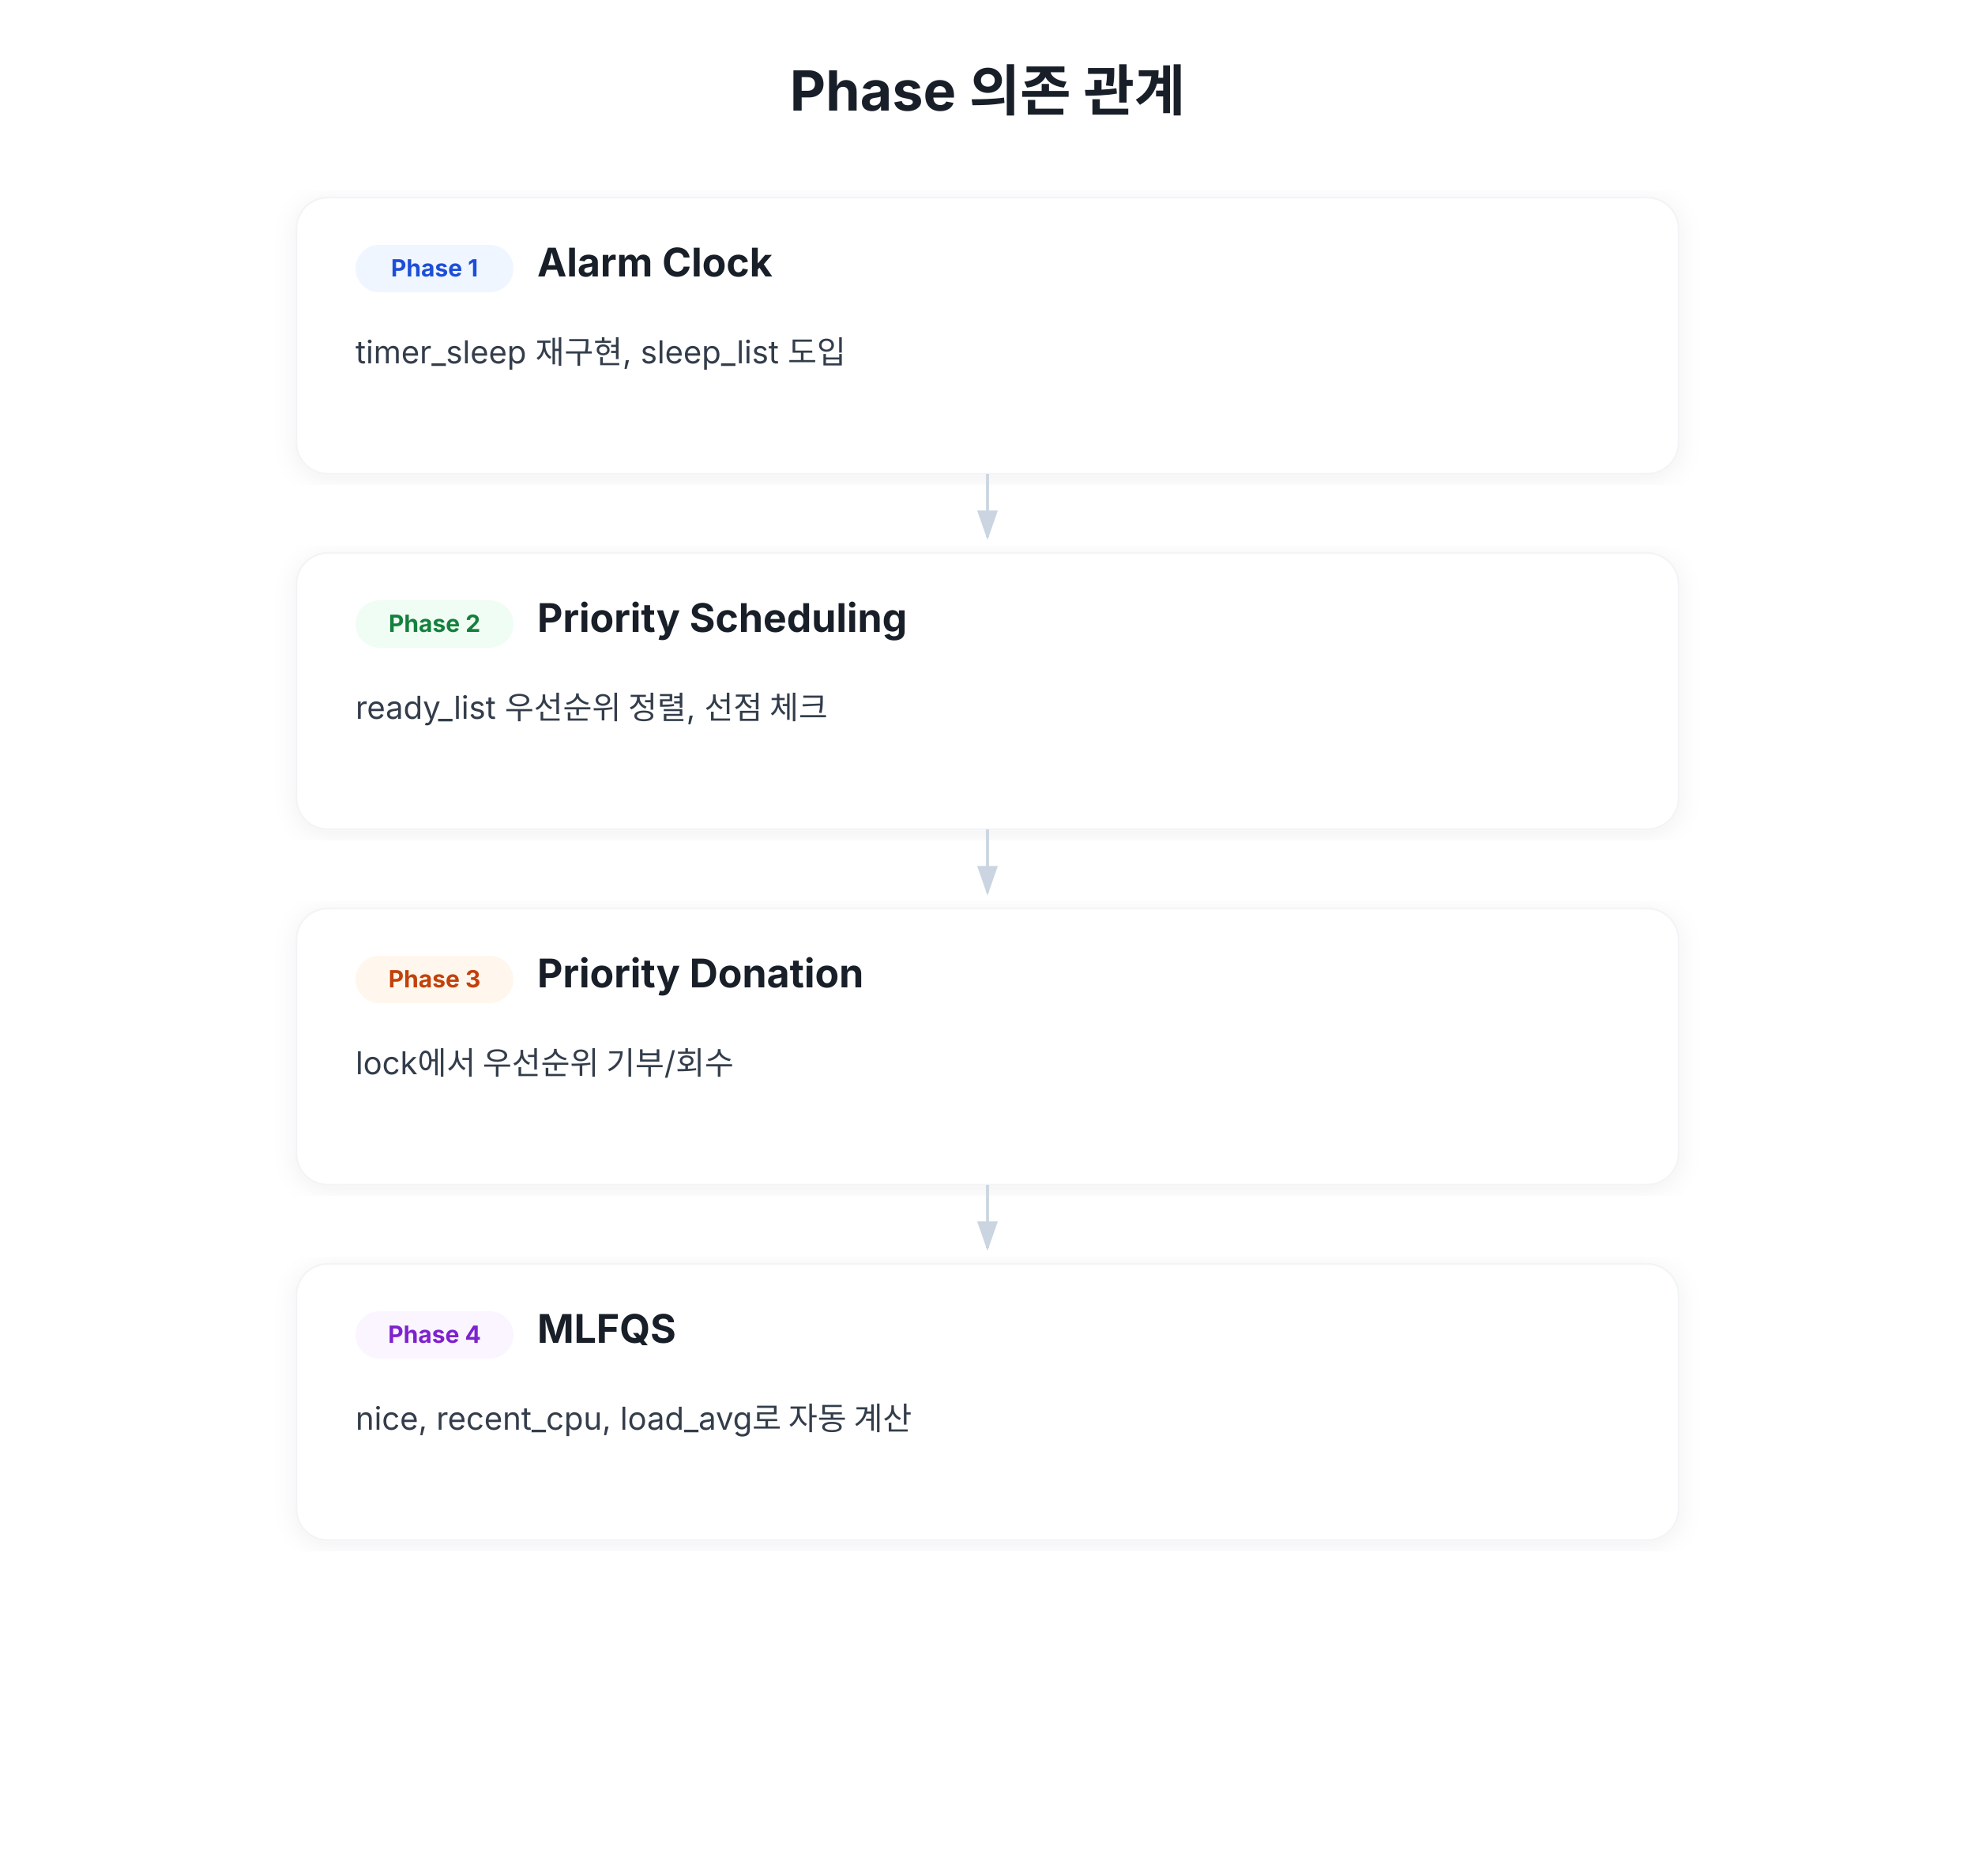
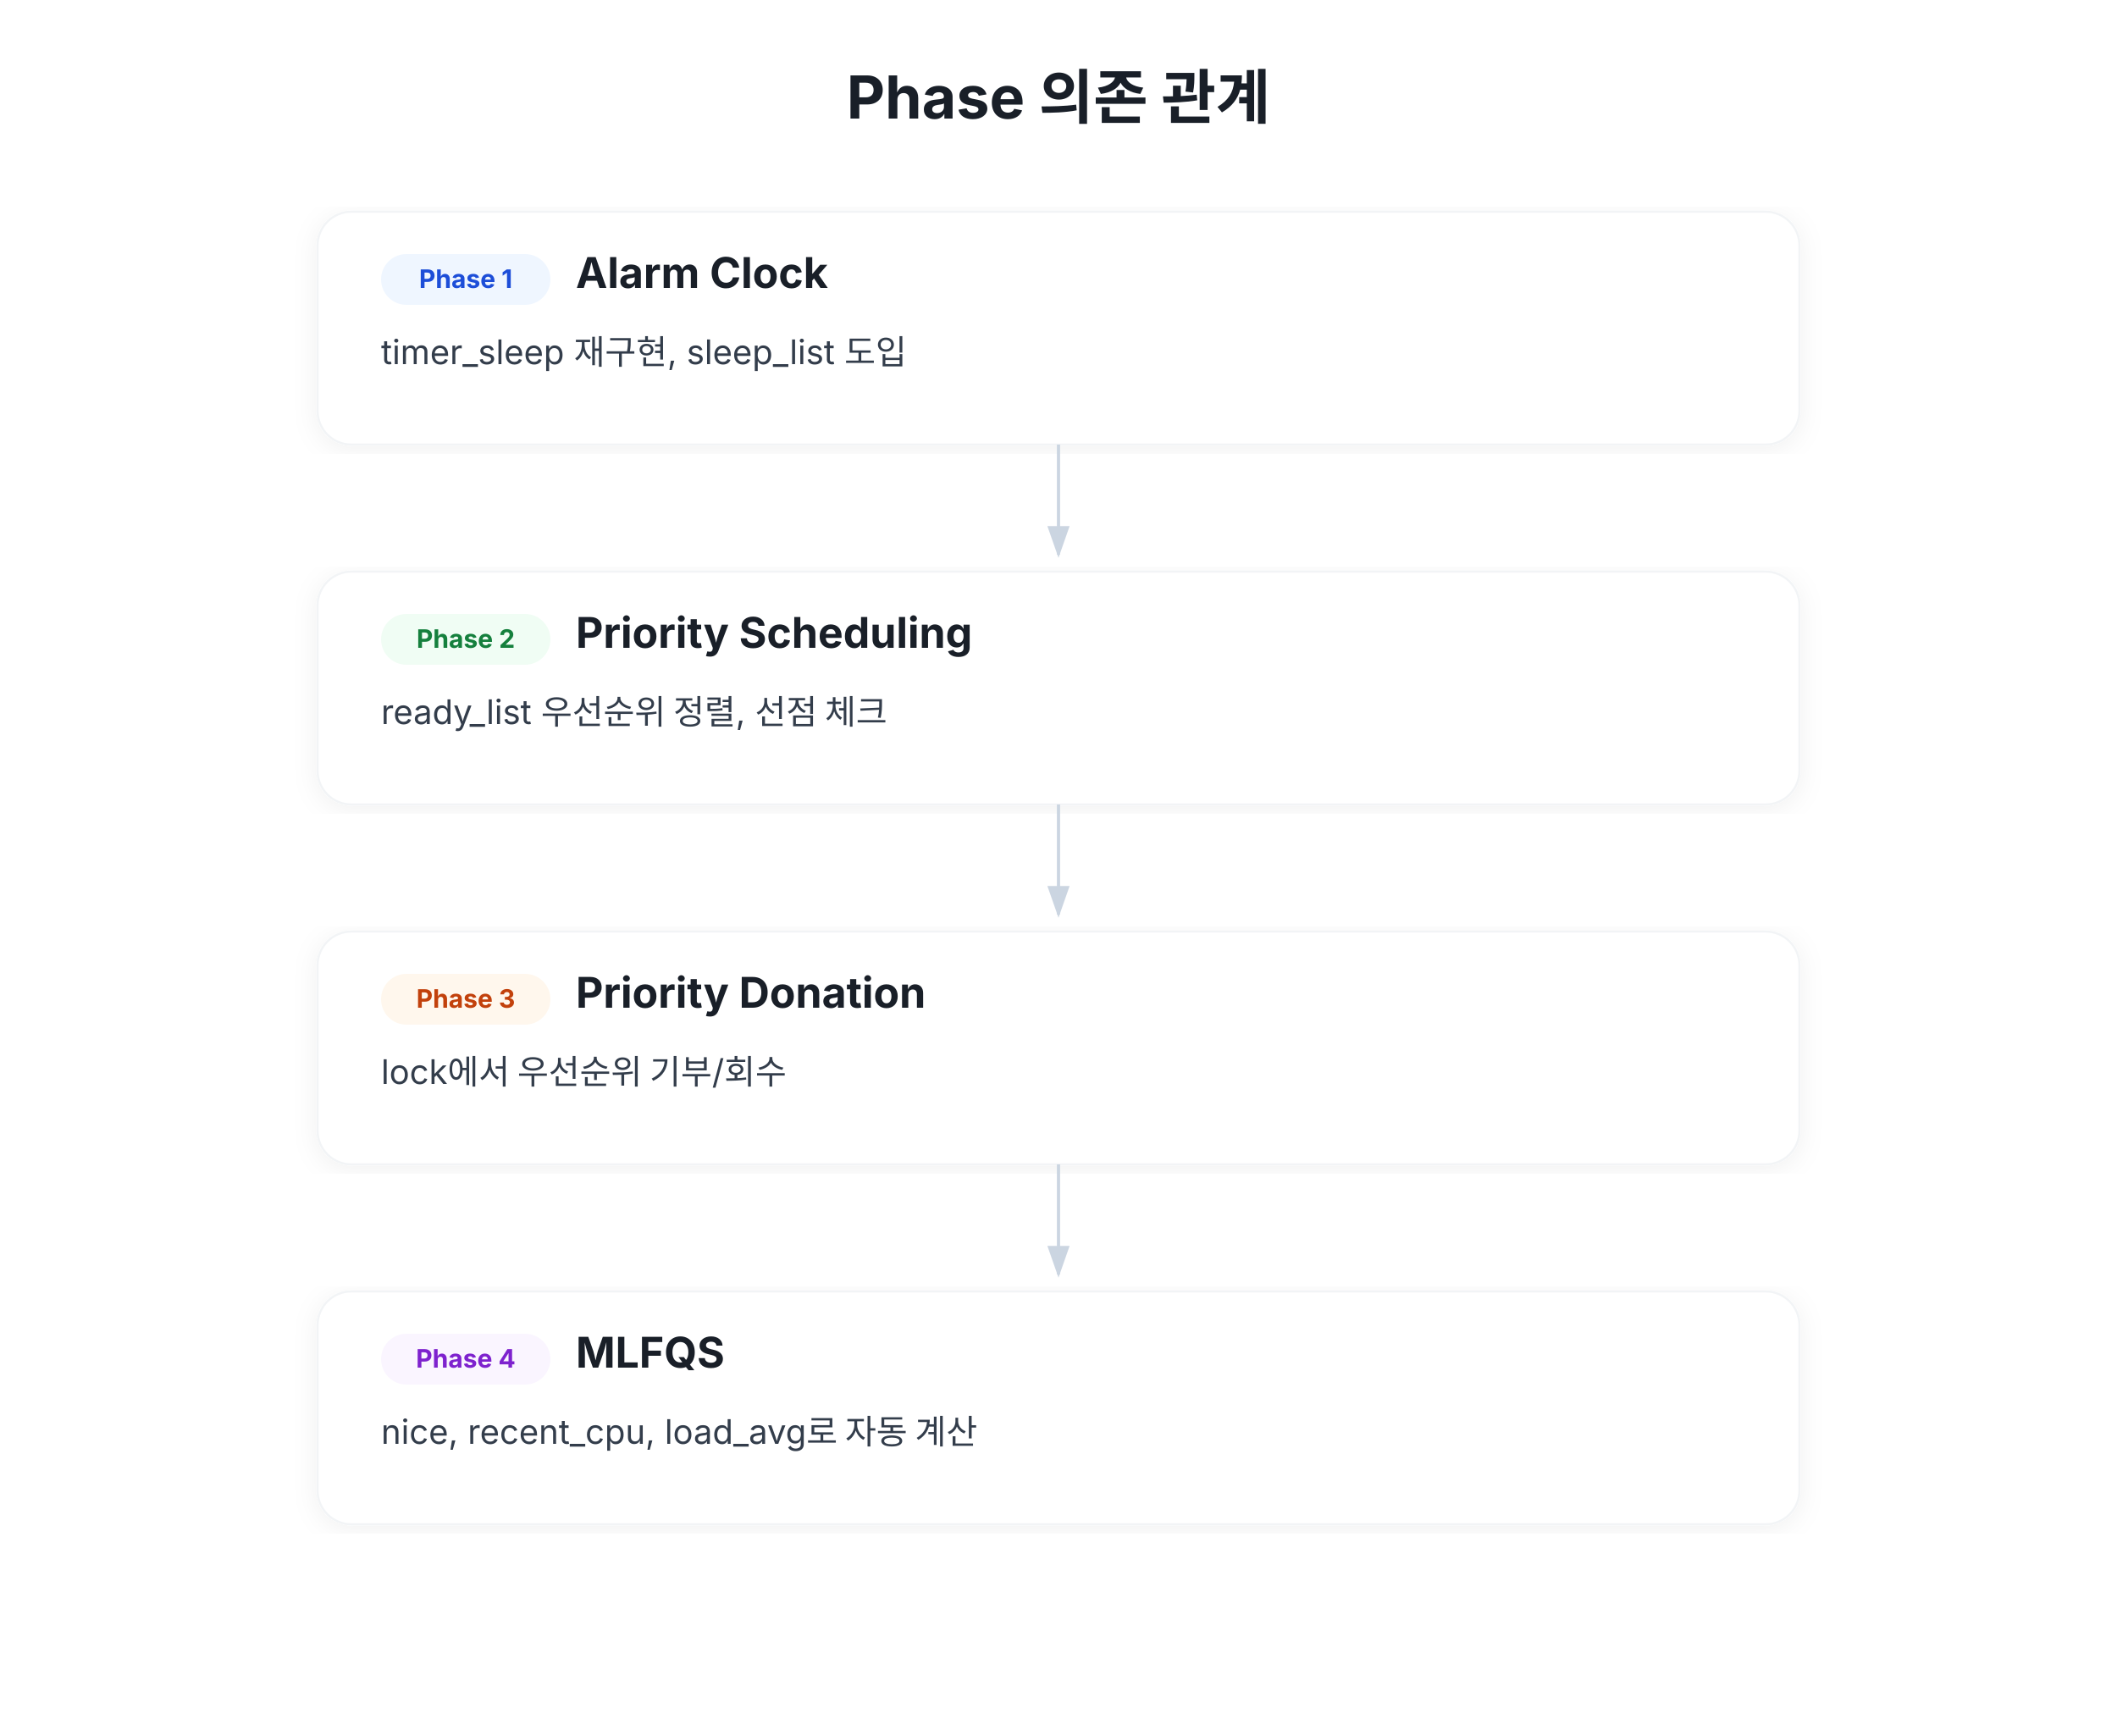
- <svg xmlns="http://www.w3.org/2000/svg" width="1000" height="950" viewBox="0 0 1000 950" font-family="'Inter', 'JetBrains Sans', -apple-system, BlinkMacSystemFont, 'Segoe UI', sans-serif">
+ <svg xmlns="http://www.w3.org/2000/svg" width="1000" height="820" viewBox="0 0 1000 820" font-family="'Inter', 'JetBrains Sans', -apple-system, BlinkMacSystemFont, 'Segoe UI', sans-serif">
  <style>
    .mono { font-family: 'JetBrains Mono', 'SF Mono', 'Fira Code', 'Cascadia Code', monospace; }
  </style>
-   <rect width="1000" height="950" fill="#FFFFFF" />
+   <rect width="1000" height="820" fill="#FFFFFF" />
  <defs>
    <filter id="shadow" x="-4%" y="-4%" width="108%" height="108%">
      <feDropShadow dx="0" dy="2" stdDeviation="6" flood-color="#000" flood-opacity="0.06" />
    </filter>
    <marker id="arrow" markerWidth="10" markerHeight="7" refX="9" refY="3.5" orient="auto">
      <polygon points="0 0, 10 3.5, 0 7" fill="#CBD5E1" />
    </marker>
  </defs>
  <text x="500" y="56" text-anchor="middle" font-size="28" font-weight="bold" fill="#191F28">Phase 의존 관계</text>
-   <rect x="150" y="100" width="700" height="140" rx="16" fill="#FFFFFF" stroke="#F2F4F6" stroke-width="1" filter="url(#shadow)" />
-   <rect x="180" y="124" width="80" height="24" rx="12" fill="#EFF6FF" />
-   <text x="220" y="140" font-size="12" fill="#1D4ED8" text-anchor="middle" font-weight="bold">Phase 1</text>
-   <text x="272" y="140" font-size="20" fill="#191F28" text-anchor="start" font-weight="bold">Alarm Clock</text>
-   <text x="180" y="184" font-size="16" fill="#333D4B" text-anchor="start" font-weight="normal">timer_sleep 재구현, sleep_list 도입</text>
-   <rect x="150" y="280" width="700" height="140" rx="16" fill="#FFFFFF" stroke="#F2F4F6" stroke-width="1" filter="url(#shadow)" />
-   <rect x="180" y="304" width="80" height="24" rx="12" fill="#F0FDF4" />
-   <text x="220" y="320" font-size="12" fill="#15803D" text-anchor="middle" font-weight="bold">Phase 2</text>
-   <text x="272" y="320" font-size="20" fill="#191F28" text-anchor="start" font-weight="bold">Priority Scheduling</text>
-   <text x="180" y="364" font-size="16" fill="#333D4B" text-anchor="start" font-weight="normal">ready_list 우선순위 정렬, 선점 체크</text>
-   <rect x="150" y="460" width="700" height="140" rx="16" fill="#FFFFFF" stroke="#F2F4F6" stroke-width="1" filter="url(#shadow)" />
-   <rect x="180" y="484" width="80" height="24" rx="12" fill="#FFF7ED" />
-   <text x="220" y="500" font-size="12" fill="#C2410C" text-anchor="middle" font-weight="bold">Phase 3</text>
-   <text x="272" y="500" font-size="20" fill="#191F28" text-anchor="start" font-weight="bold">Priority Donation</text>
-   <text x="180" y="544" font-size="16" fill="#333D4B" text-anchor="start" font-weight="normal">lock에서 우선순위 기부/회수</text>
-   <rect x="150" y="640" width="700" height="140" rx="16" fill="#FFFFFF" stroke="#F2F4F6" stroke-width="1" filter="url(#shadow)" />
-   <rect x="180" y="664" width="80" height="24" rx="12" fill="#FAF5FF" />
-   <text x="220" y="680" font-size="12" fill="#7E22CE" text-anchor="middle" font-weight="bold">Phase 4</text>
-   <text x="272" y="680" font-size="20" fill="#191F28" text-anchor="start" font-weight="bold">MLFQS</text>
-   <text x="180" y="724" font-size="16" fill="#333D4B" text-anchor="start" font-weight="normal">nice, recent_cpu, load_avg로 자동 계산</text>
-   <line x1="500" y1="240" x2="500" y2="272" stroke="#CBD5E1" stroke-width="1.5" marker-end="url(#arrow)" />
-   <line x1="500" y1="420" x2="500" y2="452" stroke="#CBD5E1" stroke-width="1.5" marker-end="url(#arrow)" />
-   <line x1="500" y1="600" x2="500" y2="632" stroke="#CBD5E1" stroke-width="1.5" marker-end="url(#arrow)" />
+   <rect x="150" y="100" width="700" height="110" rx="16" fill="#FFFFFF" stroke="#F2F4F6" stroke-width="1" filter="url(#shadow)" />
+   <rect x="180" y="120" width="80" height="24" rx="12" fill="#EFF6FF" />
+   <text x="220" y="136" font-size="12" fill="#1D4ED8" text-anchor="middle" font-weight="bold">Phase 1</text>
+   <text x="272" y="136" font-size="20" fill="#191F28" text-anchor="start" font-weight="bold">Alarm Clock</text>
+   <text x="180" y="172" font-size="16" fill="#333D4B" text-anchor="start" font-weight="normal">timer_sleep 재구현, sleep_list 도입</text>
+   <rect x="150" y="270" width="700" height="110" rx="16" fill="#FFFFFF" stroke="#F2F4F6" stroke-width="1" filter="url(#shadow)" />
+   <rect x="180" y="290" width="80" height="24" rx="12" fill="#F0FDF4" />
+   <text x="220" y="306" font-size="12" fill="#15803D" text-anchor="middle" font-weight="bold">Phase 2</text>
+   <text x="272" y="306" font-size="20" fill="#191F28" text-anchor="start" font-weight="bold">Priority Scheduling</text>
+   <text x="180" y="342" font-size="16" fill="#333D4B" text-anchor="start" font-weight="normal">ready_list 우선순위 정렬, 선점 체크</text>
+   <rect x="150" y="440" width="700" height="110" rx="16" fill="#FFFFFF" stroke="#F2F4F6" stroke-width="1" filter="url(#shadow)" />
+   <rect x="180" y="460" width="80" height="24" rx="12" fill="#FFF7ED" />
+   <text x="220" y="476" font-size="12" fill="#C2410C" text-anchor="middle" font-weight="bold">Phase 3</text>
+   <text x="272" y="476" font-size="20" fill="#191F28" text-anchor="start" font-weight="bold">Priority Donation</text>
+   <text x="180" y="512" font-size="16" fill="#333D4B" text-anchor="start" font-weight="normal">lock에서 우선순위 기부/회수</text>
+   <rect x="150" y="610" width="700" height="110" rx="16" fill="#FFFFFF" stroke="#F2F4F6" stroke-width="1" filter="url(#shadow)" />
+   <rect x="180" y="630" width="80" height="24" rx="12" fill="#FAF5FF" />
+   <text x="220" y="646" font-size="12" fill="#7E22CE" text-anchor="middle" font-weight="bold">Phase 4</text>
+   <text x="272" y="646" font-size="20" fill="#191F28" text-anchor="start" font-weight="bold">MLFQS</text>
+   <text x="180" y="682" font-size="16" fill="#333D4B" text-anchor="start" font-weight="normal">nice, recent_cpu, load_avg로 자동 계산</text>
+   <line x1="500" y1="210" x2="500" y2="262" stroke="#CBD5E1" stroke-width="1.5" marker-end="url(#arrow)" />
+   <line x1="500" y1="380" x2="500" y2="432" stroke="#CBD5E1" stroke-width="1.5" marker-end="url(#arrow)" />
+   <line x1="500" y1="550" x2="500" y2="602" stroke="#CBD5E1" stroke-width="1.5" marker-end="url(#arrow)" />
</svg>
